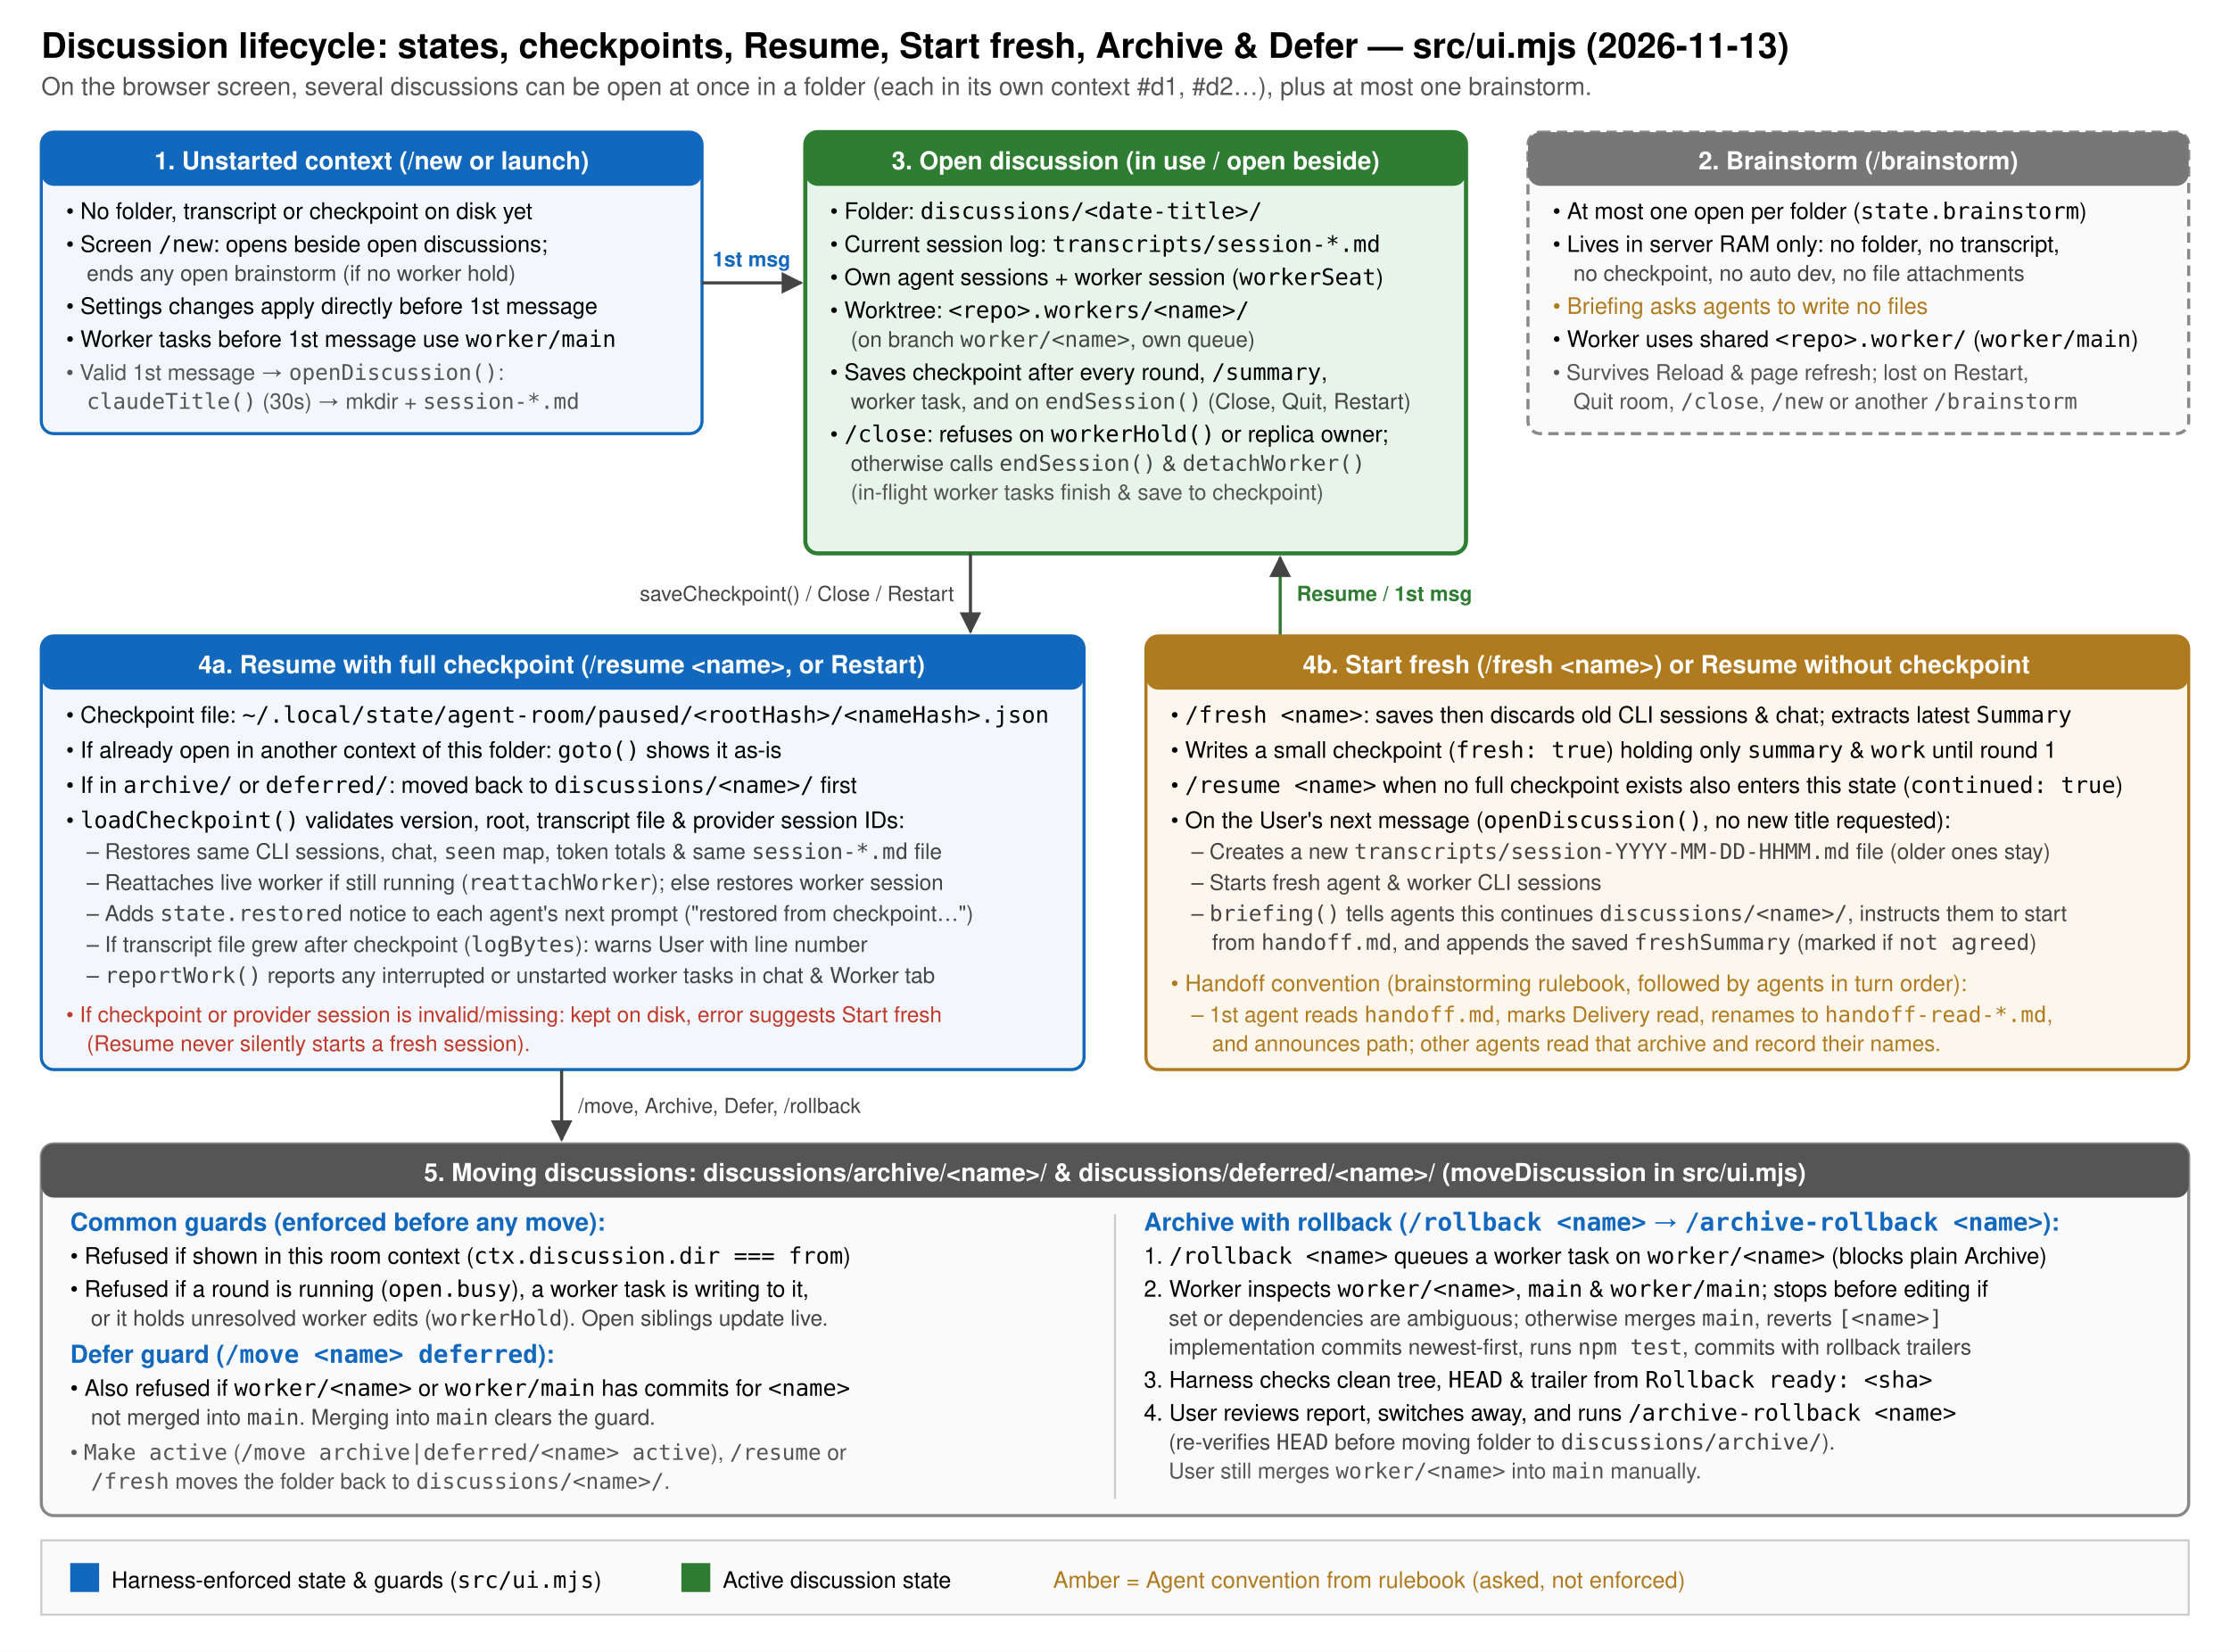
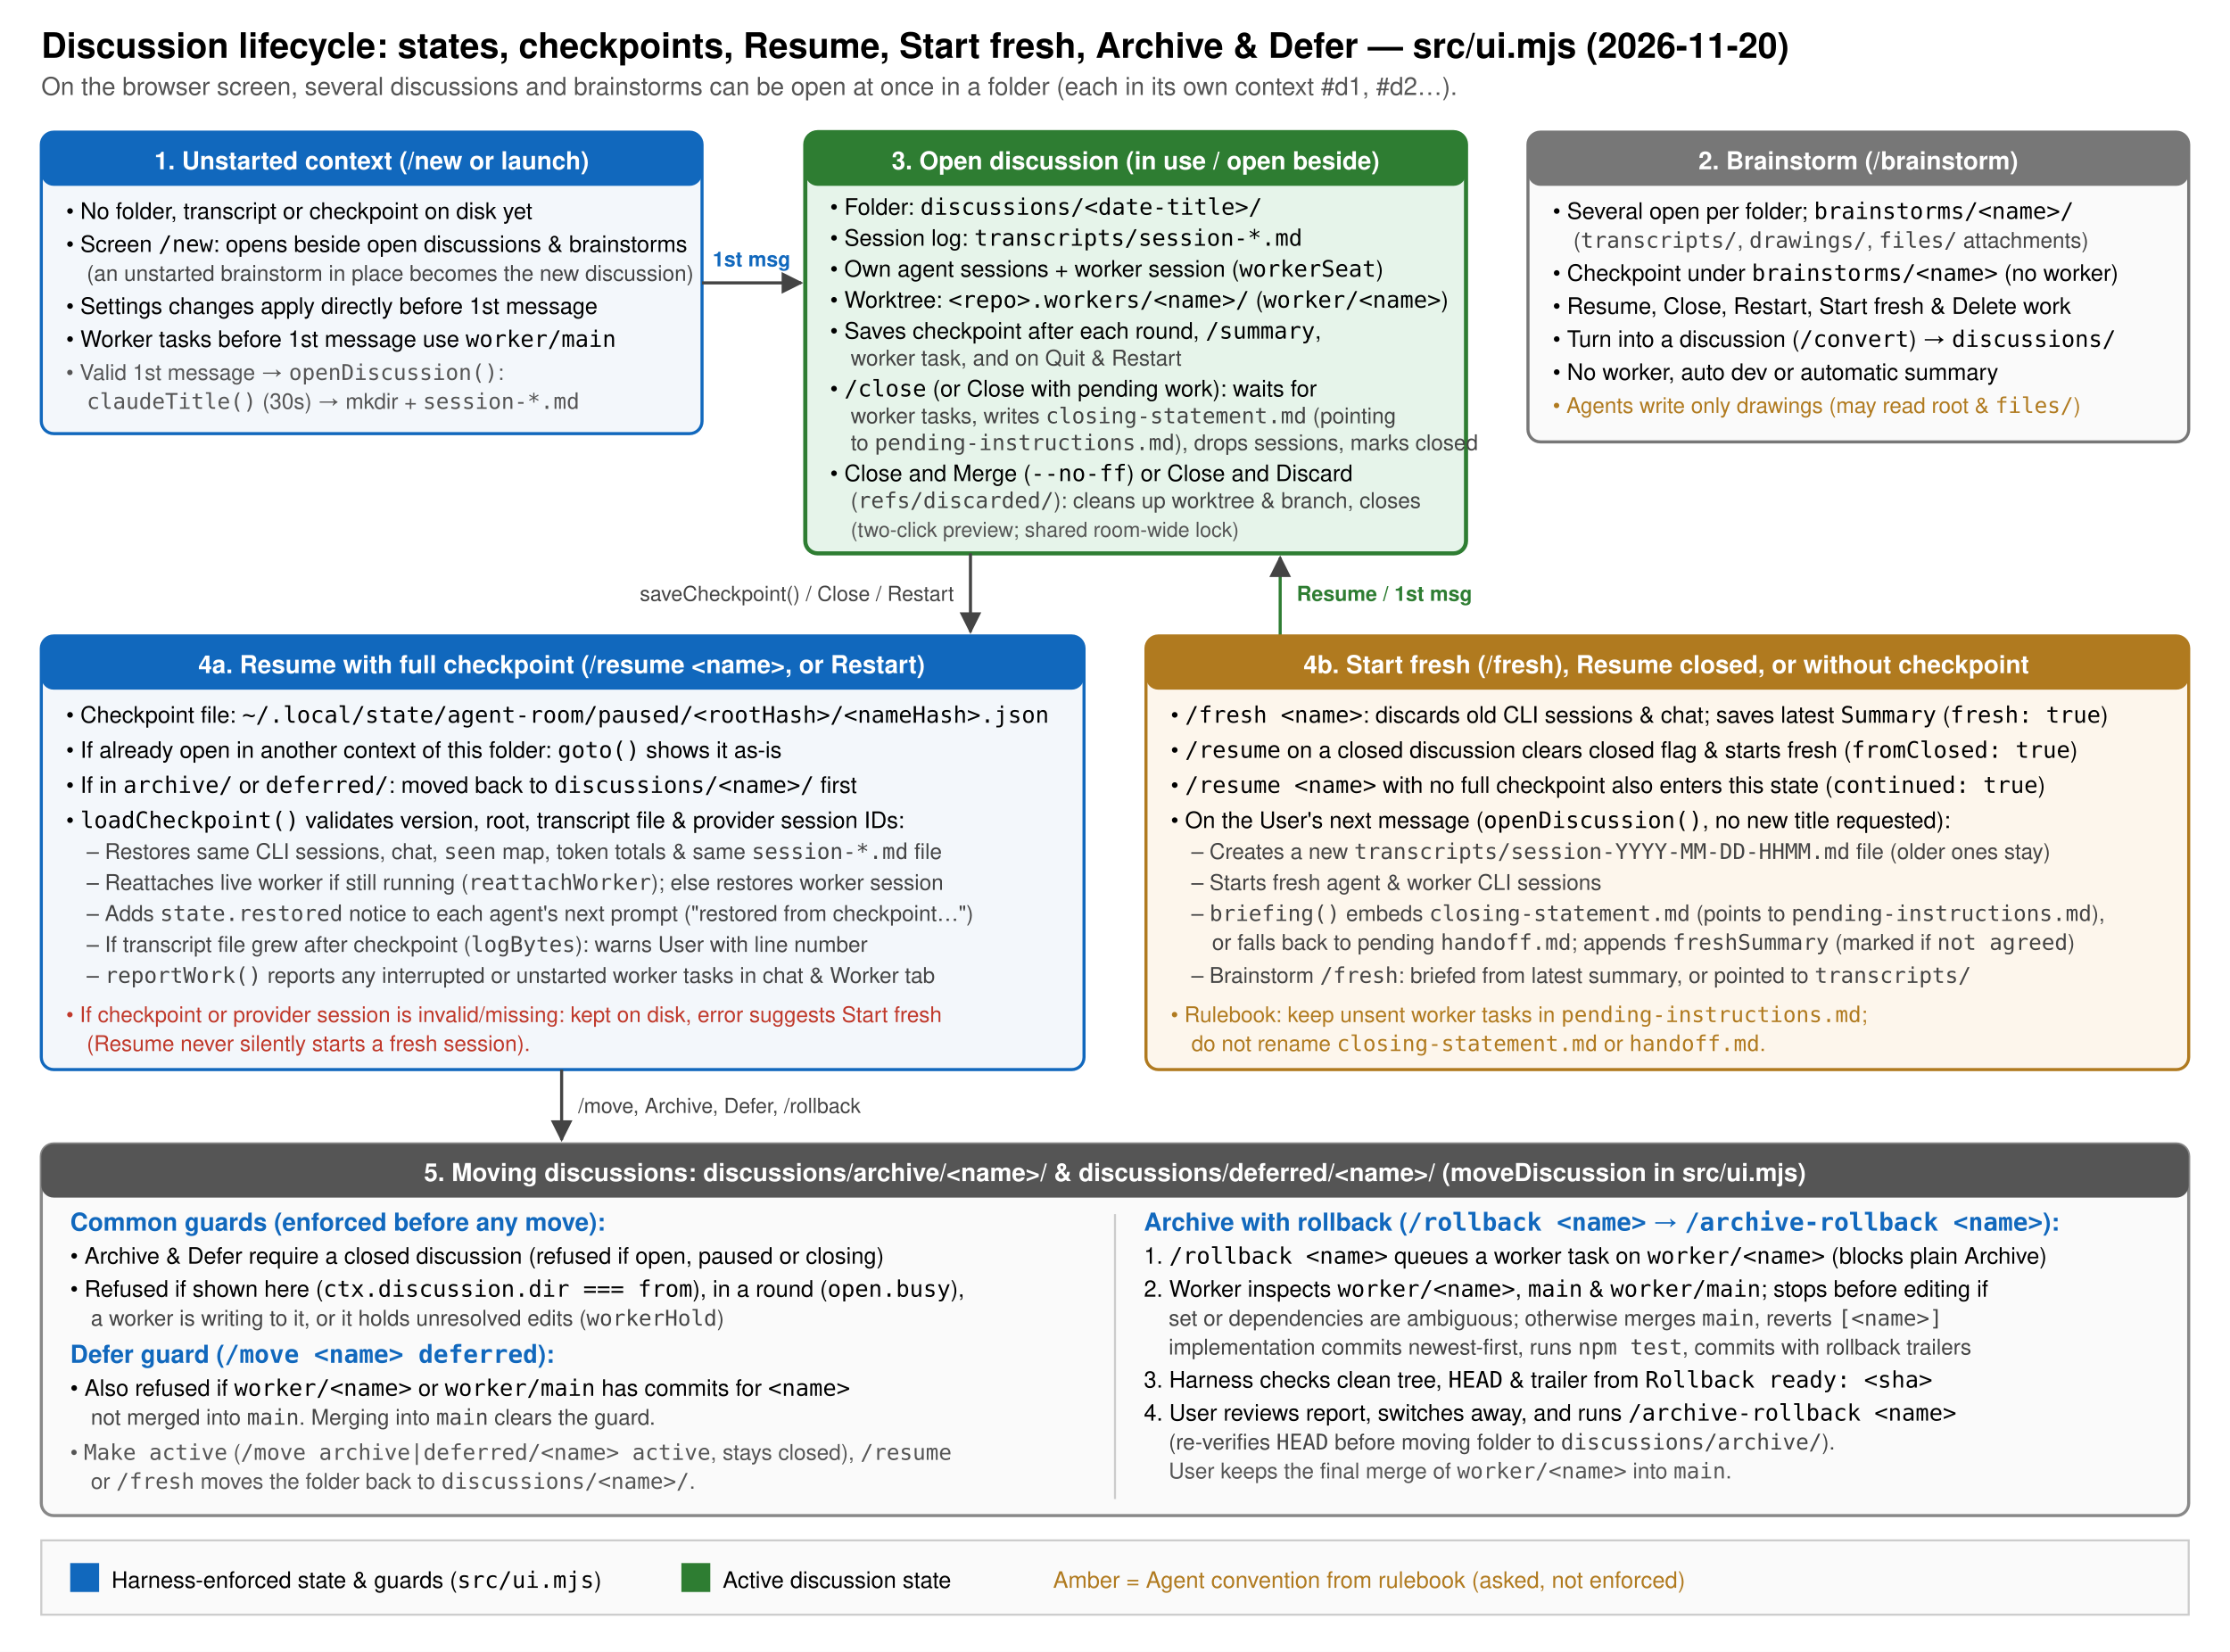
<svg xmlns="http://www.w3.org/2000/svg" viewBox="0 0 1080 800" font-family="Helvetica, Arial, sans-serif" font-size="12">
  <defs>
    <marker id="a" viewBox="0 0 10 10" refX="9" refY="5" markerWidth="7" markerHeight="7" orient="auto">
      <path d="M0,0 L10,5 L0,10 z" fill="#444" />
    </marker>
  </defs>
  <rect width="1080" height="800" fill="#fff" />
-   <text x="20" y="28" font-size="17" font-weight="bold">Discussion lifecycle: states, checkpoints, Resume, Start fresh, Archive &amp; Defer — src/ui.mjs (2026-11-13)</text>
-   <text x="20" y="46" font-size="12" fill="#555">On the browser screen, several discussions can be open at once in a folder (each in its own context #d1, #d2…), plus at most one brainstorm.</text>
+   <text x="20" y="28" font-size="17" font-weight="bold">Discussion lifecycle: states, checkpoints, Resume, Start fresh, Archive &amp; Defer — src/ui.mjs (2026-11-20)</text>
+   <text x="20" y="46" font-size="12" fill="#555">On the browser screen, several discussions and brainstorms can be open at once in a folder (each in its own context #d1, #d2…).</text>
  <rect x="20" y="64" width="320" height="146" rx="6" fill="#f3f7fb" stroke="#1168bd" stroke-width="1.5" />
  <rect x="20" y="64" width="320" height="26" rx="6" fill="#1168bd" />
  <text x="180" y="82" fill="#fff" text-anchor="middle" font-weight="bold">1. Unstarted context (/new or launch)</text>
  <text x="32" y="106" font-size="11">• No folder, transcript or checkpoint on disk yet</text>
-   <text x="32" y="122" font-size="11">• Screen <tspan font-family="monospace">/new</tspan>: opens beside open discussions;</text>
-   <text x="42" y="136" font-size="10.5" fill="#444">ends any open brainstorm (if no worker hold)</text>
+   <text x="32" y="122" font-size="11">• Screen <tspan font-family="monospace">/new</tspan>: opens beside open discussions &amp; brainstorms</text>
+   <text x="42" y="136" font-size="10.5" fill="#444">(an unstarted brainstorm in place becomes the new discussion)</text>
  <text x="32" y="152" font-size="11">• Settings changes apply directly before 1st message</text>
  <text x="32" y="168" font-size="11">• Worker tasks before 1st message use <tspan font-family="monospace">worker/main</tspan>
  </text>
  <text x="32" y="184" font-size="10.5" fill="#555">• Valid 1st message → <tspan font-family="monospace">openDiscussion()</tspan>:</text>
  <text x="42" y="198" font-size="10.5" fill="#555">
    <tspan font-family="monospace">claudeTitle()</tspan> (30s) → mkdir + <tspan font-family="monospace">session-*.md</tspan>
  </text>
  <line x1="340" y1="137" x2="388" y2="137" stroke="#444" stroke-width="1.5" marker-end="url(#a)" />
  <text x="364" y="129" font-size="10" text-anchor="middle" fill="#1168bd" font-weight="bold">1st msg</text>
-   <rect x="740" y="64" width="320" height="146" rx="6" fill="#fafafa" stroke="#888" stroke-width="1.5" stroke-dasharray="5 3" />
+   <rect x="740" y="64" width="320" height="150" rx="6" fill="#fafafa" stroke="#777" stroke-width="1.5" />
  <rect x="740" y="64" width="320" height="26" rx="6" fill="#777" />
  <text x="900" y="82" fill="#fff" text-anchor="middle" font-weight="bold">2. Brainstorm (/brainstorm)</text>
-   <text x="752" y="106" font-size="11">• At most one open per folder (<tspan font-family="monospace">state.brainstorm</tspan>)</text>
-   <text x="752" y="122" font-size="11">• Lives in server RAM only: no folder, no transcript,</text>
-   <text x="762" y="136" font-size="10.5" fill="#444">no checkpoint, no auto dev, no file attachments</text>
-   <text x="752" y="152" font-size="11" fill="#b07a1f">• Briefing asks agents to write no files</text>
-   <text x="752" y="168" font-size="11">• Worker uses shared <tspan font-family="monospace">&lt;repo&gt;.worker/</tspan> (<tspan font-family="monospace">worker/main</tspan>)</text>
-   <text x="752" y="184" font-size="10.5" fill="#555">• Survives Reload &amp; page refresh; lost on Restart,</text>
-   <text x="762" y="198" font-size="10.5" fill="#555">Quit room, <tspan font-family="monospace">/close</tspan>, <tspan font-family="monospace">/new</tspan> or another <tspan font-family="monospace">/brainstorm</tspan>
+   <text x="752" y="106" font-size="11">• Several open per folder; <tspan font-family="monospace">brainstorms/&lt;name&gt;/</tspan>
  </text>
+   <text x="762" y="120" font-size="10.5" fill="#444">(<tspan font-family="monospace">transcripts/</tspan>, <tspan font-family="monospace">drawings/</tspan>, <tspan font-family="monospace">files/</tspan> attachments)</text>
+   <text x="752" y="136" font-size="11">• Checkpoint under <tspan font-family="monospace">brainstorms/&lt;name&gt;</tspan> (no worker)</text>
+   <text x="752" y="152" font-size="11">• Resume, Close, Restart, Start fresh &amp; Delete work</text>
+   <text x="752" y="168" font-size="11">• Turn into a discussion (<tspan font-family="monospace">/convert</tspan>) → <tspan font-family="monospace">discussions/</tspan>
+   </text>
+   <text x="752" y="184" font-size="11">• No worker, auto dev or automatic summary</text>
+   <text x="752" y="200" font-size="10.5" fill="#b07a1f">• Agents write only drawings (may read root &amp; <tspan font-family="monospace">files/</tspan>)</text>
  <rect x="390" y="64" width="320" height="204" rx="6" fill="#e6f4ea" stroke="#2e7d32" stroke-width="2" />
  <rect x="390" y="64" width="320" height="26" rx="6" fill="#2e7d32" />
  <text x="550" y="82" fill="#fff" text-anchor="middle" font-weight="bold">3. Open discussion (in use / open beside)</text>
-   <text x="402" y="106" font-size="11">• Folder: <tspan font-family="monospace">discussions/&lt;date-title&gt;/</tspan>
+   <text x="402" y="104" font-size="11">• Folder: <tspan font-family="monospace">discussions/&lt;date-title&gt;/</tspan>
  </text>
-   <text x="402" y="122" font-size="11">• Current session log: <tspan font-family="monospace">transcripts/session-*.md</tspan>
+   <text x="402" y="119" font-size="11">• Session log: <tspan font-family="monospace">transcripts/session-*.md</tspan>
  </text>
-   <text x="402" y="138" font-size="11">• Own agent sessions + worker session (<tspan font-family="monospace">workerSeat</tspan>)</text>
-   <text x="402" y="154" font-size="11">• Worktree: <tspan font-family="monospace">&lt;repo&gt;.workers/&lt;name&gt;/</tspan>
-   </text>
-   <text x="412" y="168" font-size="10.5" fill="#444">(on branch <tspan font-family="monospace">worker/&lt;name&gt;</tspan>, own queue)</text>
-   <text x="402" y="184" font-size="11">• Saves checkpoint after every round, <tspan font-family="monospace">/summary</tspan>,</text>
-   <text x="412" y="198" font-size="10.5" fill="#444">worker task, and on <tspan font-family="monospace">endSession()</tspan> (Close, Quit, Restart)</text>
-   <text x="402" y="214" font-size="11">• <tspan font-family="monospace">/close</tspan>: refuses on <tspan font-family="monospace">workerHold()</tspan> or replica owner;</text>
-   <text x="412" y="228" font-size="10.5" fill="#444">otherwise calls <tspan font-family="monospace">endSession()</tspan> &amp; <tspan font-family="monospace">detachWorker()</tspan>
-   </text>
-   <text x="412" y="242" font-size="10.5" fill="#555">(in-flight worker tasks finish &amp; save to checkpoint)</text>
+   <text x="402" y="134" font-size="11">• Own agent sessions + worker session (<tspan font-family="monospace">workerSeat</tspan>)</text>
+   <text x="402" y="149" font-size="11">• Worktree: <tspan font-family="monospace">&lt;repo&gt;.workers/&lt;name&gt;/</tspan> (<tspan font-family="monospace">worker/&lt;name&gt;</tspan>)</text>
+   <text x="402" y="164" font-size="11">• Saves checkpoint after each round, <tspan font-family="monospace">/summary</tspan>,</text>
+   <text x="412" y="177" font-size="10.5" fill="#444">worker task, and on Quit &amp; Restart</text>
+   <text x="402" y="192" font-size="11">• <tspan font-family="monospace">/close</tspan> (or Close with pending work): waits for</text>
+   <text x="412" y="205" font-size="10.5" fill="#444">worker tasks, writes <tspan font-family="monospace">closing-statement.md</tspan> (pointing</text>
+   <text x="412" y="218" font-size="10.5" fill="#444">to <tspan font-family="monospace">pending-instructions.md</tspan>), drops sessions, marks closed</text>
+   <text x="402" y="233" font-size="11">• Close and Merge (<tspan font-family="monospace">--no-ff</tspan>) or Close and Discard</text>
+   <text x="412" y="246" font-size="10.5" fill="#444">(<tspan font-family="monospace">refs/discarded/</tspan>): cleans up worktree &amp; branch, closes</text>
+   <text x="412" y="260" font-size="10" fill="#555">(two-click preview; shared room-wide lock)</text>
  <line x1="470" y1="268" x2="470" y2="306" stroke="#444" stroke-width="1.5" marker-end="url(#a)" />
  <text x="462" y="291" font-size="10" text-anchor="end" fill="#444">saveCheckpoint() / Close / Restart</text>
  <line x1="620" y1="308" x2="620" y2="270" stroke="#2e7d32" stroke-width="1.5" marker-end="url(#a)" />
  <text x="628" y="291" font-size="10" fill="#2e7d32" font-weight="bold">Resume / 1st msg</text>
  <rect x="20" y="308" width="505" height="210" rx="6" fill="#f3f7fb" stroke="#1168bd" stroke-width="1.5" />
  <rect x="20" y="308" width="505" height="26" rx="6" fill="#1168bd" />
  <text x="272" y="326" fill="#fff" text-anchor="middle" font-weight="bold">4a. Resume with full checkpoint (/resume &lt;name&gt;, or Restart)</text>
  <text x="32" y="350" font-size="11">• Checkpoint file: <tspan font-family="monospace">~/.local/state/agent-room/paused/&lt;rootHash&gt;/&lt;nameHash&gt;.json</tspan>
  </text>
  <text x="32" y="367" font-size="11">• If already open in another context of this folder: <tspan font-family="monospace">goto()</tspan> shows it as-is</text>
  <text x="32" y="384" font-size="11">• If in <tspan font-family="monospace">archive/</tspan> or <tspan font-family="monospace">deferred/</tspan>: moved back to <tspan font-family="monospace">discussions/&lt;name&gt;/</tspan> first</text>
  <text x="32" y="401" font-size="11">• <tspan font-family="monospace">loadCheckpoint()</tspan> validates version, root, transcript file &amp; provider session IDs:</text>
  <text x="42" y="416" font-size="10.5" fill="#444">– Restores same CLI sessions, chat, <tspan font-family="monospace">seen</tspan> map, token totals &amp; same <tspan font-family="monospace">session-*.md</tspan> file</text>
  <text x="42" y="431" font-size="10.5" fill="#444">– Reattaches live worker if still running (<tspan font-family="monospace">reattachWorker</tspan>); else restores worker session</text>
  <text x="42" y="446" font-size="10.5" fill="#444">– Adds <tspan font-family="monospace">state.restored</tspan> notice to each agent's next prompt ("restored from checkpoint…")</text>
  <text x="42" y="461" font-size="10.5" fill="#444">– If transcript file grew after checkpoint (<tspan font-family="monospace">logBytes</tspan>): warns User with line number</text>
  <text x="42" y="476" font-size="10.5" fill="#444">– <tspan font-family="monospace">reportWork()</tspan> reports any interrupted or unstarted worker tasks in chat &amp; Worker tab</text>
  <text x="32" y="495" font-size="10.5" fill="#c0392b">• If checkpoint or provider session is invalid/missing: kept on disk, error suggests Start fresh</text>
  <text x="42" y="509" font-size="10.5" fill="#c0392b">(Resume never silently starts a fresh session).</text>
  <rect x="555" y="308" width="505" height="210" rx="6" fill="#fdf6ec" stroke="#b07a1f" stroke-width="1.5" />
  <rect x="555" y="308" width="505" height="26" rx="6" fill="#b07a1f" />
-   <text x="807" y="326" fill="#fff" text-anchor="middle" font-weight="bold">4b. Start fresh (/fresh &lt;name&gt;) or Resume without checkpoint</text>
-   <text x="567" y="350" font-size="11">• <tspan font-family="monospace">/fresh &lt;name&gt;</tspan>: saves then discards old CLI sessions &amp; chat; extracts latest <tspan font-family="monospace">Summary</tspan>
-   </text>
-   <text x="567" y="367" font-size="11">• Writes a small checkpoint (<tspan font-family="monospace">fresh: true</tspan>) holding only <tspan font-family="monospace">summary</tspan> &amp; <tspan font-family="monospace">work</tspan> until round 1</text>
-   <text x="567" y="384" font-size="11">• <tspan font-family="monospace">/resume &lt;name&gt;</tspan> when no full checkpoint exists also enters this state (<tspan font-family="monospace">continued: true</tspan>)</text>
+   <text x="807" y="326" fill="#fff" text-anchor="middle" font-weight="bold">4b. Start fresh (/fresh), Resume closed, or without checkpoint</text>
+   <text x="567" y="350" font-size="11">• <tspan font-family="monospace">/fresh &lt;name&gt;</tspan>: discards old CLI sessions &amp; chat; saves latest <tspan font-family="monospace">Summary</tspan> (<tspan font-family="monospace">fresh: true</tspan>)</text>
+   <text x="567" y="367" font-size="11">• <tspan font-family="monospace">/resume</tspan> on a closed discussion clears closed flag &amp; starts fresh (<tspan font-family="monospace">fromClosed: true</tspan>)</text>
+   <text x="567" y="384" font-size="11">• <tspan font-family="monospace">/resume &lt;name&gt;</tspan> with no full checkpoint also enters this state (<tspan font-family="monospace">continued: true</tspan>)</text>
  <text x="567" y="401" font-size="11">• On the User's next message (<tspan font-family="monospace">openDiscussion()</tspan>, no new title requested):</text>
  <text x="577" y="416" font-size="10.5" fill="#444">– Creates a new <tspan font-family="monospace">transcripts/session-YYYY-MM-DD-HHMM.md</tspan> file (older ones stay)</text>
  <text x="577" y="431" font-size="10.5" fill="#444">– Starts fresh agent &amp; worker CLI sessions</text>
-   <text x="577" y="446" font-size="10.5" fill="#444">– <tspan font-family="monospace">briefing()</tspan> tells agents this continues <tspan font-family="monospace">discussions/&lt;name&gt;/</tspan>, instructs them to start</text>
-   <text x="587" y="460" font-size="10.5" fill="#444">from <tspan font-family="monospace">handoff.md</tspan>, and appends the saved <tspan font-family="monospace">freshSummary</tspan> (marked if <tspan font-family="monospace">not agreed</tspan>)</text>
-   <text x="567" y="480" font-size="11" fill="#b07a1f">• Handoff convention (brainstorming rulebook, followed by agents in turn order):</text>
-   <text x="577" y="495" font-size="10.5" fill="#b07a1f">– 1st agent reads <tspan font-family="monospace">handoff.md</tspan>, marks Delivery read, renames to <tspan font-family="monospace">handoff-read-*.md</tspan>,</text>
-   <text x="587" y="509" font-size="10.5" fill="#b07a1f">and announces path; other agents read that archive and record their names.</text>
+   <text x="577" y="446" font-size="10.5" fill="#444">– <tspan font-family="monospace">briefing()</tspan> embeds <tspan font-family="monospace">closing-statement.md</tspan> (points to <tspan font-family="monospace">pending-instructions.md</tspan>),</text>
+   <text x="587" y="460" font-size="10.5" fill="#444">or falls back to pending <tspan font-family="monospace">handoff.md</tspan>; appends <tspan font-family="monospace">freshSummary</tspan> (marked if <tspan font-family="monospace">not agreed</tspan>)</text>
+   <text x="577" y="476" font-size="10.5" fill="#444">– Brainstorm <tspan font-family="monospace">/fresh</tspan>: briefed from latest summary, or pointed to <tspan font-family="monospace">transcripts/</tspan>
+   </text>
+   <text x="567" y="495" font-size="10.5" fill="#b07a1f">• Rulebook: keep unsent worker tasks in <tspan font-family="monospace">pending-instructions.md</tspan>;</text>
+   <text x="577" y="509" font-size="10.5" fill="#b07a1f">do not rename <tspan font-family="monospace">closing-statement.md</tspan> or <tspan font-family="monospace">handoff.md</tspan>.</text>
  <line x1="272" y1="518" x2="272" y2="552" stroke="#444" stroke-width="1.5" marker-end="url(#a)" />
  <text x="280" y="539" font-size="10" fill="#444">/move, Archive, Defer, /rollback</text>
  <rect x="20" y="554" width="1040" height="180" rx="6" fill="#fafafa" stroke="#888" stroke-width="1.5" />
  <rect x="20" y="554" width="1040" height="26" rx="6" fill="#555" />
  <text x="540" y="572" fill="#fff" text-anchor="middle" font-weight="bold">5. Moving discussions: discussions/archive/&lt;name&gt;/ &amp; discussions/deferred/&lt;name&gt;/ (moveDiscussion in src/ui.mjs)</text>
  <text x="34" y="596" font-weight="bold" fill="#1168bd">Common guards (enforced before any move):</text>
-   <text x="34" y="612" font-size="11">• Refused if shown in this room context (<tspan font-family="monospace">ctx.discussion.dir === from</tspan>)</text>
-   <text x="34" y="628" font-size="11">• Refused if a round is running (<tspan font-family="monospace">open.busy</tspan>), a worker task is writing to it,</text>
-   <text x="44" y="642" font-size="10.5" fill="#444">or it holds unresolved worker edits (<tspan font-family="monospace">workerHold</tspan>). Open siblings update live.</text>
+   <text x="34" y="612" font-size="11">• Archive &amp; Defer require a closed discussion (refused if open, paused or closing)</text>
+   <text x="34" y="628" font-size="11">• Refused if shown here (<tspan font-family="monospace">ctx.discussion.dir === from</tspan>), in a round (<tspan font-family="monospace">open.busy</tspan>),</text>
+   <text x="44" y="642" font-size="10.5" fill="#444">a worker is writing to it, or it holds unresolved edits (<tspan font-family="monospace">workerHold</tspan>)</text>
  <text x="34" y="660" font-weight="bold" fill="#1168bd">Defer guard (<tspan font-family="monospace">/move &lt;name&gt; deferred</tspan>):</text>
  <text x="34" y="676" font-size="11">• Also refused if <tspan font-family="monospace">worker/&lt;name&gt;</tspan> or <tspan font-family="monospace">worker/main</tspan> has commits for <tspan font-family="monospace">&lt;name&gt;</tspan>
  </text>
  <text x="44" y="690" font-size="10.5" fill="#444">not merged into <tspan font-family="monospace">main</tspan>. Merging into <tspan font-family="monospace">main</tspan> clears the guard.</text>
-   <text x="34" y="707" font-size="10.5" fill="#555">• <tspan font-family="monospace">Make active</tspan> (<tspan font-family="monospace">/move archive|deferred/&lt;name&gt; active</tspan>), <tspan font-family="monospace">/resume</tspan> or</text>
-   <text x="44" y="721" font-size="10.5" fill="#555">
-     <tspan font-family="monospace">/fresh</tspan> moves the folder back to <tspan font-family="monospace">discussions/&lt;name&gt;/</tspan>.</text>
+   <text x="34" y="707" font-size="10.5" fill="#555">• <tspan font-family="monospace">Make active</tspan> (<tspan font-family="monospace">/move archive|deferred/&lt;name&gt; active</tspan>, stays closed), <tspan font-family="monospace">/resume</tspan>
+   </text>
+   <text x="44" y="721" font-size="10.5" fill="#555">or <tspan font-family="monospace">/fresh</tspan> moves the folder back to <tspan font-family="monospace">discussions/&lt;name&gt;/</tspan>.</text>
  <line x1="540" y1="588" x2="540" y2="726" stroke="#ccc" />
  <text x="554" y="596" font-weight="bold" fill="#1168bd">Archive with rollback (<tspan font-family="monospace">/rollback &lt;name&gt;</tspan> → <tspan font-family="monospace">/archive-rollback &lt;name&gt;</tspan>):</text>
  <text x="554" y="612" font-size="11">1. <tspan font-family="monospace">/rollback &lt;name&gt;</tspan> queues a worker task on <tspan font-family="monospace">worker/&lt;name&gt;</tspan> (blocks plain Archive)</text>
  <text x="554" y="628" font-size="11">2. Worker inspects <tspan font-family="monospace">worker/&lt;name&gt;</tspan>, <tspan font-family="monospace">main</tspan> &amp; <tspan font-family="monospace">worker/main</tspan>; stops before editing if</text>
  <text x="566" y="642" font-size="10.5" fill="#444">set or dependencies are ambiguous; otherwise merges <tspan font-family="monospace">main</tspan>, reverts <tspan font-family="monospace">[&lt;name&gt;]</tspan>
  </text>
  <text x="566" y="656" font-size="10.5" fill="#444">implementation commits newest-first, runs <tspan font-family="monospace">npm test</tspan>, commits with rollback trailers</text>
  <text x="554" y="672" font-size="11">3. Harness checks clean tree, <tspan font-family="monospace">HEAD</tspan> &amp; trailer from <tspan font-family="monospace">Rollback ready: &lt;sha&gt;</tspan>
  </text>
  <text x="554" y="688" font-size="11">4. User reviews report, switches away, and runs <tspan font-family="monospace">/archive-rollback &lt;name&gt;</tspan>
  </text>
  <text x="566" y="702" font-size="10.5" fill="#444">(re-verifies <tspan font-family="monospace">HEAD</tspan> before moving folder to <tspan font-family="monospace">discussions/archive/</tspan>).</text>
-   <text x="566" y="716" font-size="10.5" fill="#555">User still merges <tspan font-family="monospace">worker/&lt;name&gt;</tspan> into <tspan font-family="monospace">main</tspan> manually.</text>
+   <text x="566" y="716" font-size="10.5" fill="#555">User keeps the final merge of <tspan font-family="monospace">worker/&lt;name&gt;</tspan> into <tspan font-family="monospace">main</tspan>.</text>
  <rect x="20" y="746" width="1040" height="36" fill="#fafafa" stroke="#ccc" />
  <rect x="34" y="757" width="14" height="14" fill="#1168bd" />
  <text x="54" y="769" font-size="11">Harness-enforced state &amp; guards (<tspan font-family="monospace">src/ui.mjs</tspan>)</text>
  <rect x="330" y="757" width="14" height="14" fill="#2e7d32" />
  <text x="350" y="769" font-size="11">Active discussion state</text>
  <text x="510" y="769" font-size="11" fill="#b07a1f">Amber = Agent convention from rulebook (asked, not enforced)</text>
</svg>
